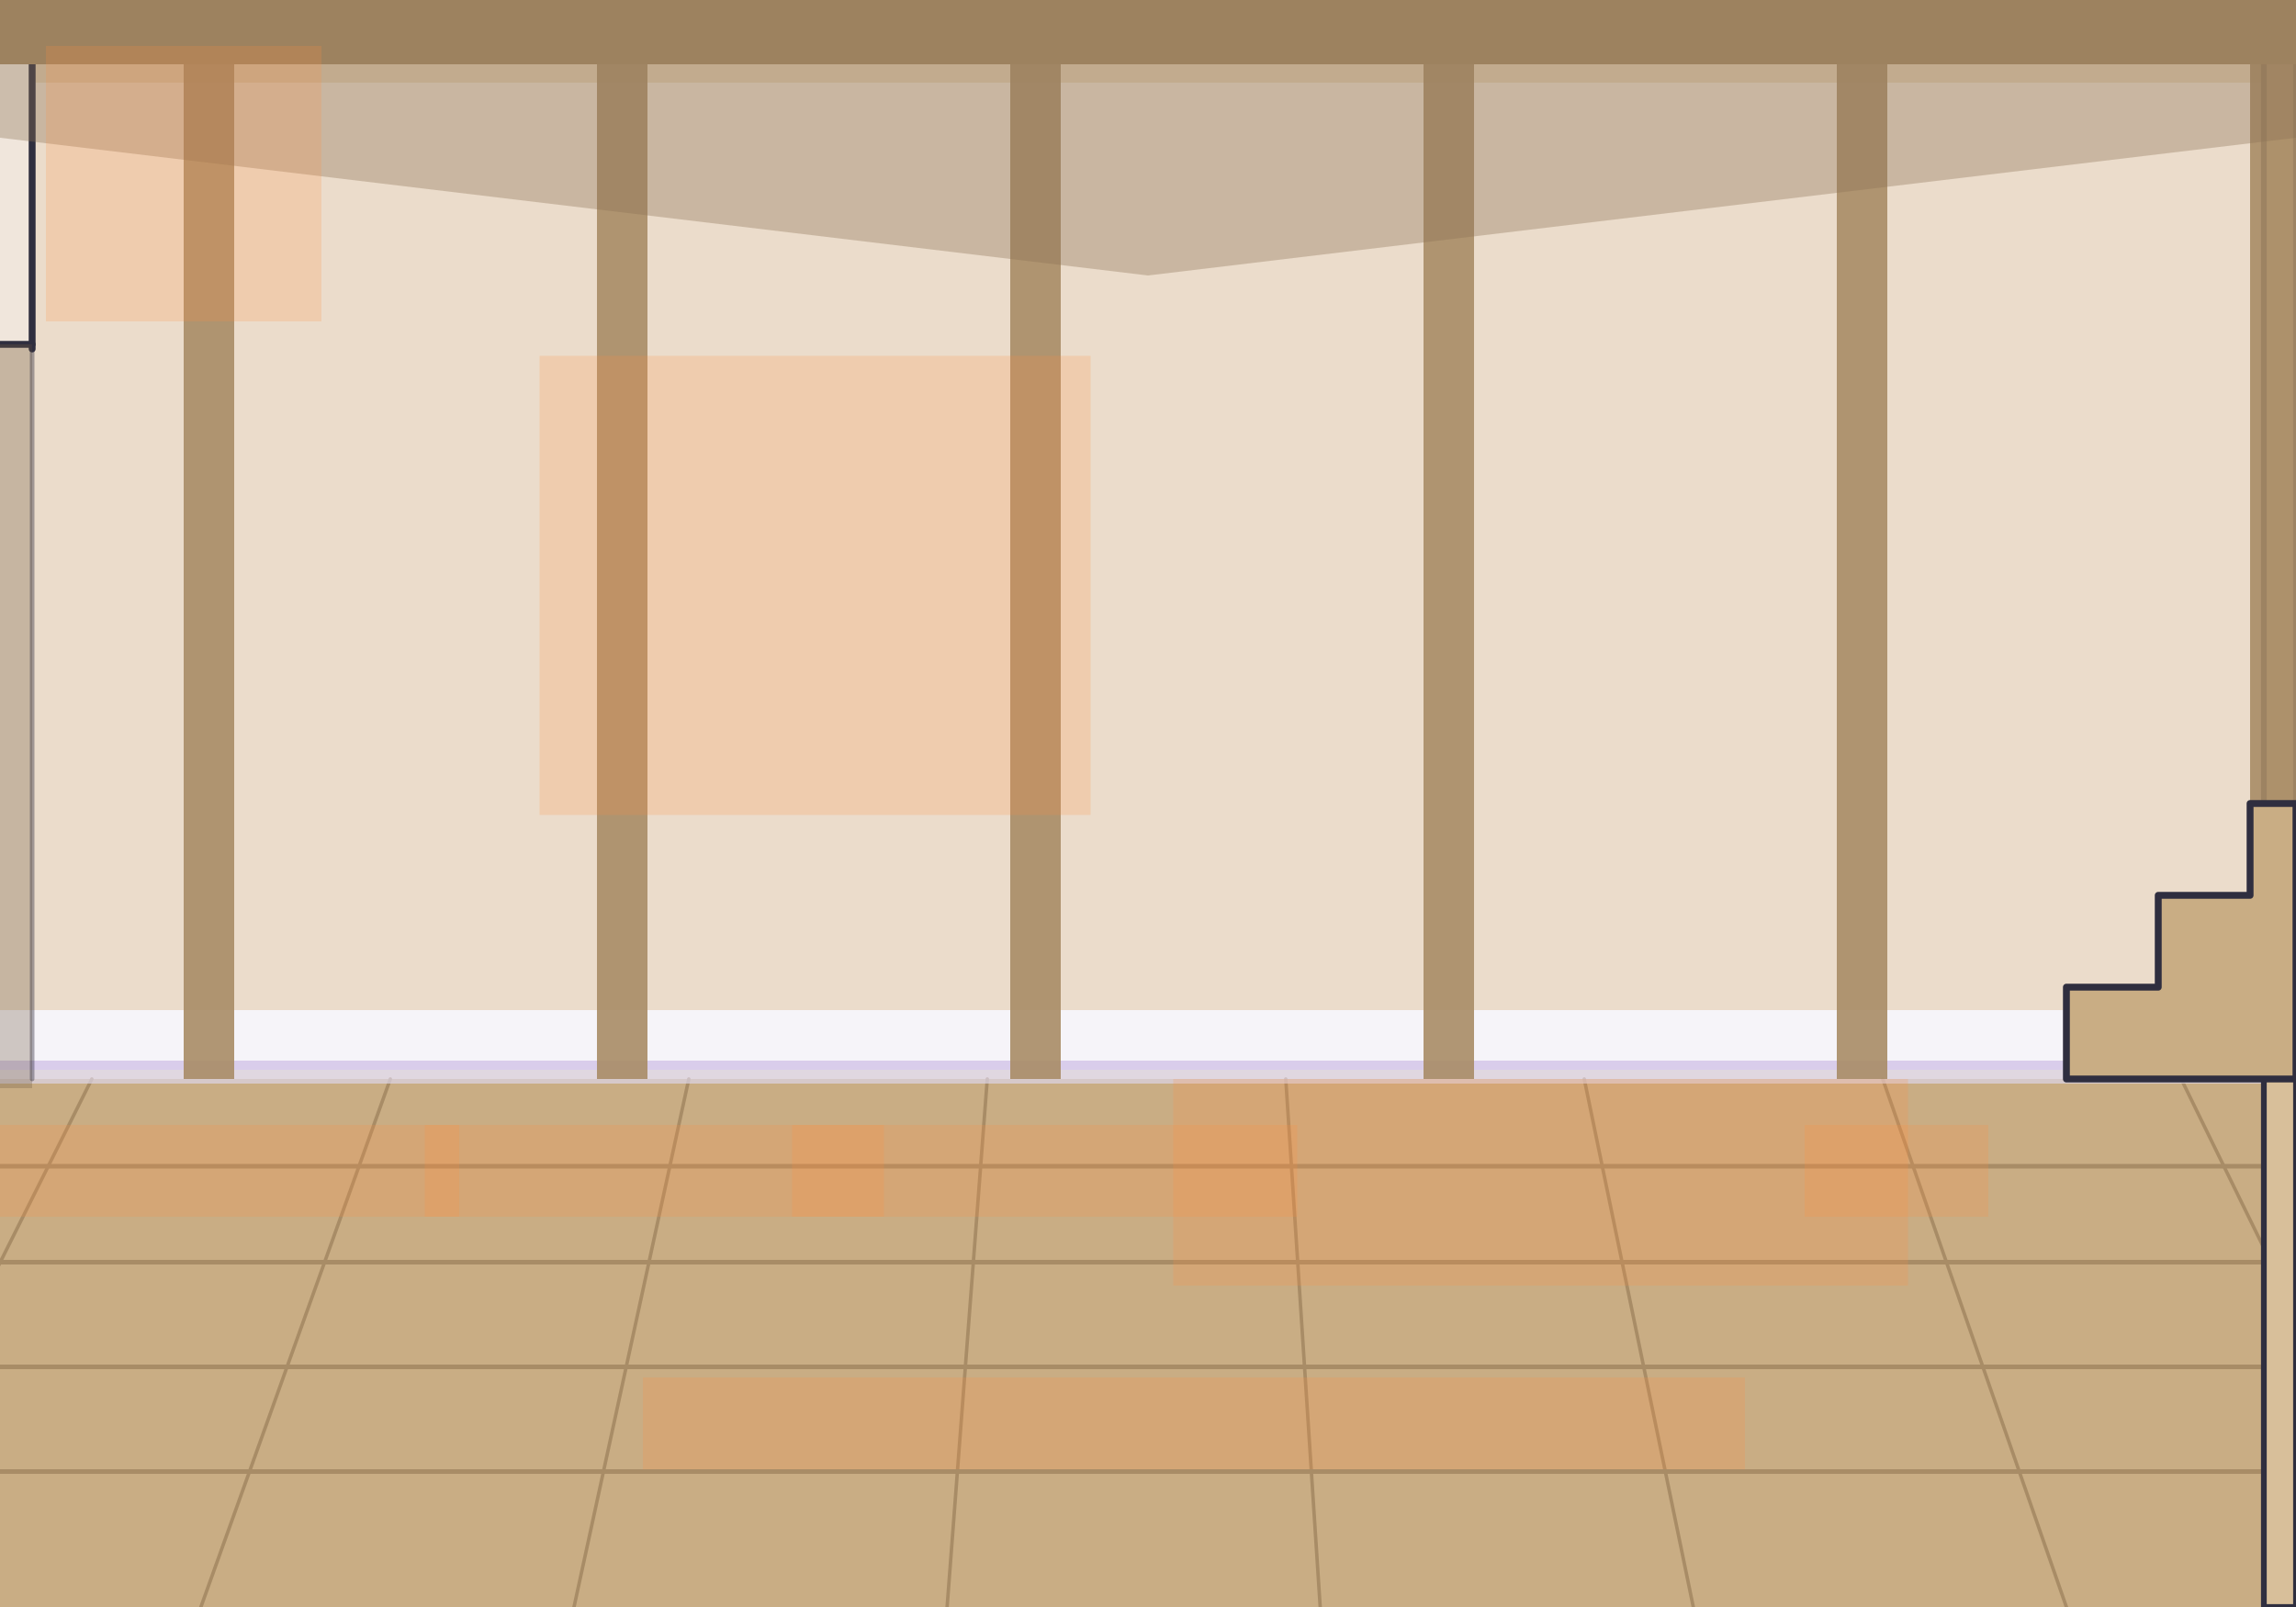
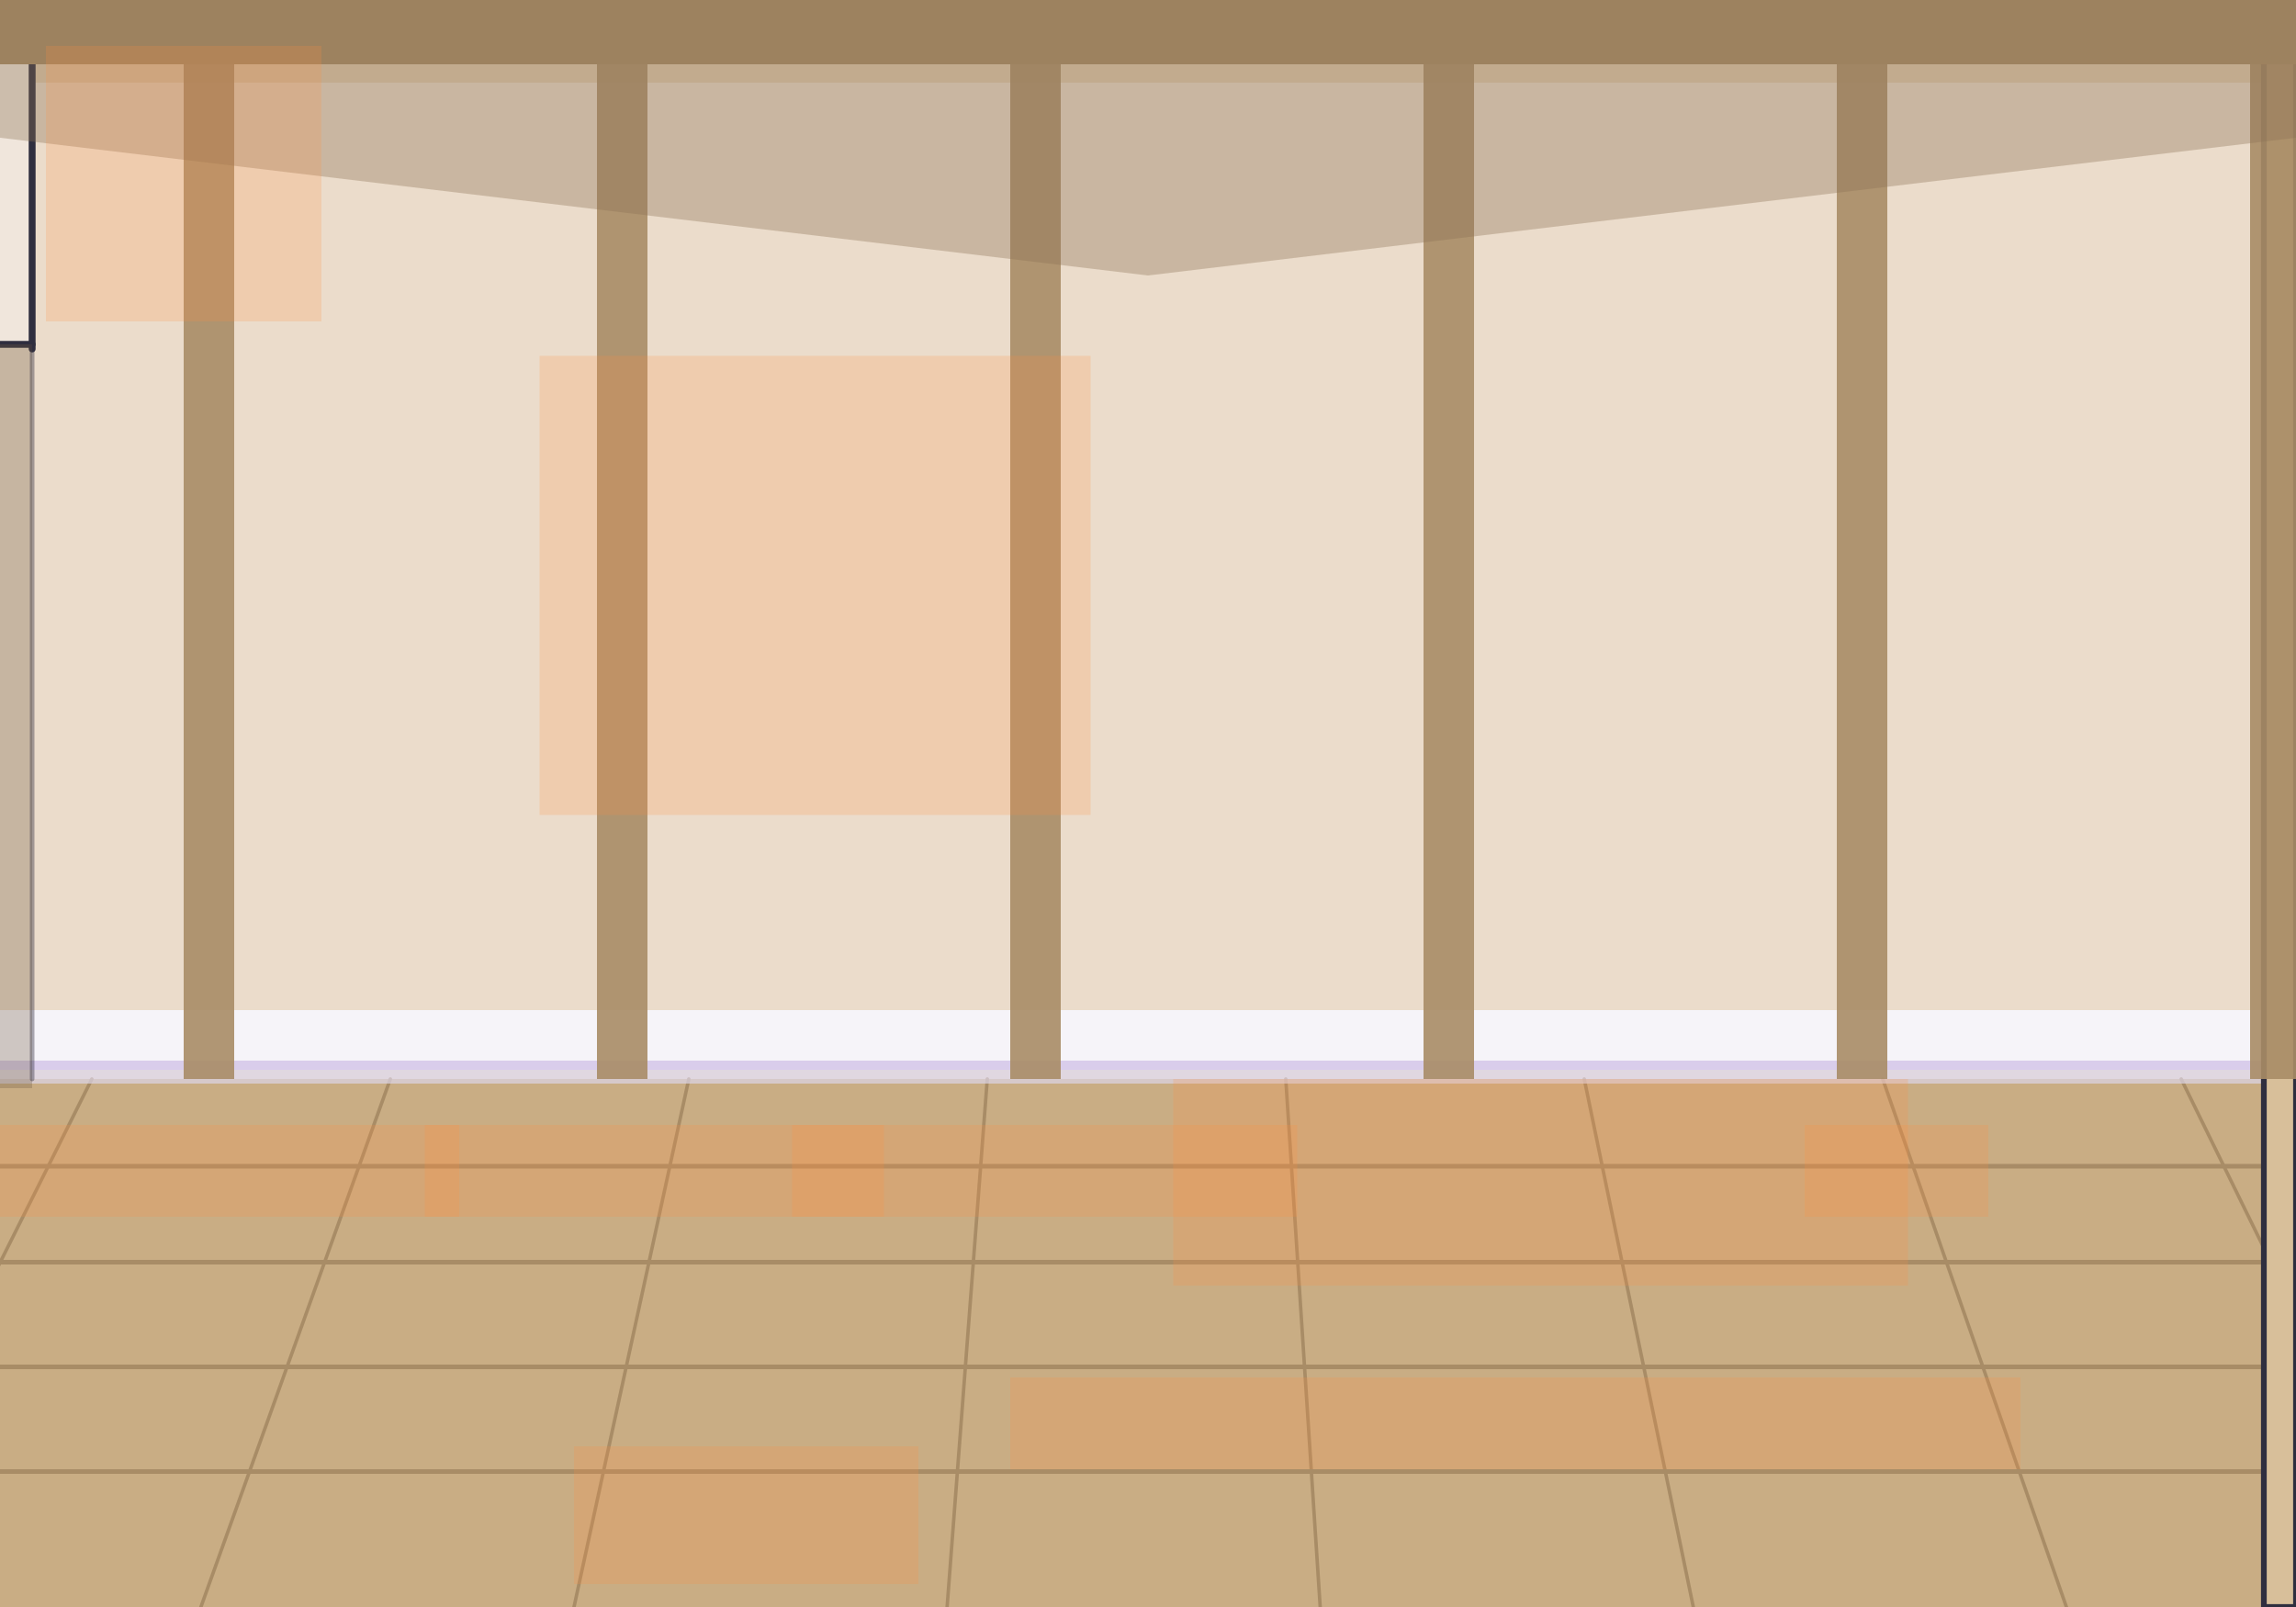
<svg xmlns="http://www.w3.org/2000/svg" viewBox="0 0 1000 700" width="1000" height="700">
  <g id="stěna">
    <rect x="0" y="0" width="1000" height="470" fill="#EBDCCB" stroke="none" />
    <rect x="0" y="0" width="1000" height="36" fill="#D8BF9A" stroke="none" opacity="0.6" />
  </g>
  <g id="podlaha">
    <rect x="0" y="470" width="1000" height="230" fill="#C9AD84" stroke="none" />
    <path d="M 0 508 L 1000 508" stroke="#A88C66" stroke-width="2" stroke-linejoin="round" stroke-linecap="round" />
    <path d="M 0 549.8 L 1000 549.8" stroke="#A88C66" stroke-width="2" stroke-linejoin="round" stroke-linecap="round" />
    <path d="M 0 595.4 L 1000 595.4" stroke="#A88C66" stroke-width="2" stroke-linejoin="round" stroke-linecap="round" />
    <path d="M 0 641 L 1000 641" stroke="#A88C66" stroke-width="2" stroke-linejoin="round" stroke-linecap="round" />
    <path d="M 40 470 L -75 700" stroke="#A88C66" stroke-width="1.5" stroke-linejoin="round" stroke-linecap="round" />
    <path d="M 170 470 L 87.5 700" stroke="#A88C66" stroke-width="1.5" stroke-linejoin="round" stroke-linecap="round" />
    <path d="M 300 470 L 250 700" stroke="#A88C66" stroke-width="1.5" stroke-linejoin="round" stroke-linecap="round" />
    <path d="M 430 470 L 412.5 700" stroke="#A88C66" stroke-width="1.5" stroke-linejoin="round" stroke-linecap="round" />
    <path d="M 560 470 L 575 700" stroke="#A88C66" stroke-width="1.5" stroke-linejoin="round" stroke-linecap="round" />
    <path d="M 690 470 L 737.5 700" stroke="#A88C66" stroke-width="1.5" stroke-linejoin="round" stroke-linecap="round" />
    <path d="M 820 470 L 900 700" stroke="#A88C66" stroke-width="1.5" stroke-linejoin="round" stroke-linecap="round" />
    <path d="M 950 470 L 1062.5 700" stroke="#A88C66" stroke-width="1.5" stroke-linejoin="round" stroke-linecap="round" />
    <path d="M 1080 470 L 1225 700" stroke="#A88C66" stroke-width="1.5" stroke-linejoin="round" stroke-linecap="round" />
  </g>
  <g id="lišta">
    <rect x="0" y="440" width="1000" height="26" fill="#F6F4F9" stroke="none" />
    <rect x="0" y="462" width="1000" height="4" fill="#D9CDEB" stroke="none" />
    <rect x="0" y="466" width="1000" height="6" fill="#DCD4E8" stroke="none" opacity="0.7" />
  </g>
  <g id="průchod levý">
    <rect x="0" y="0" width="14" height="150" fill="#F0E6DC" stroke="none" />
    <path d="M 14 0 L 14 152" stroke="#2F2E3F" stroke-width="3" stroke-linejoin="round" stroke-linecap="round" />
    <path d="M 0 150 L 14 150" stroke="#2F2E3F" stroke-width="3" stroke-linejoin="round" stroke-linecap="round" />
    <rect x="0" y="150" width="14" height="324" fill="#6F5A41" stroke="none" opacity="0.3" />
    <path d="M 14 150 L 14 470" stroke="#2F2E3F" stroke-width="2" stroke-linejoin="round" stroke-linecap="round" opacity="0.4" />
  </g>
  <g id="zeď pravá">
    <rect x="986" y="0" width="14" height="700" fill="#D8BF9A" stroke="#2F2E3F" stroke-width="2.5" stroke-linejoin="round" stroke-linecap="round" />
  </g>
  <g id="trámy">
    <rect x="0" y="0" width="1000" height="28" fill="#A88C66" stroke="none" />
    <rect x="80" y="0" width="22" height="470" fill="#A88C66" stroke="none" opacity="0.9" />
    <rect x="260" y="0" width="22" height="470" fill="#A88C66" stroke="none" opacity="0.9" />
    <rect x="440" y="0" width="22" height="470" fill="#A88C66" stroke="none" opacity="0.9" />
    <rect x="620" y="0" width="22" height="470" fill="#A88C66" stroke="none" opacity="0.9" />
    <rect x="800" y="0" width="22" height="470" fill="#A88C66" stroke="none" opacity="0.9" />
    <rect x="980" y="0" width="22" height="470" fill="#A88C66" stroke="none" opacity="0.9" />
    <path d="M 0 0 L 1000 0 L 1000 60 L 500 120 L 0 60 Z" fill="#8A7052" stroke="none" opacity="0.35" />
  </g>
-   <g id="schodiště">
-     <path d="M 1000 470 L 900 470 L 900 430 L 940 430 L 940 390 L 980 390 L 980 350 L 1000 350 Z" fill="#C9AD84" stroke="#2F2E3F" stroke-width="3" stroke-linejoin="round" stroke-linecap="round" />
-   </g>
  <rect id="@slot krabice" x="511" y="470" width="320" height="90" fill="#FF8C3D" opacity="0.2" />
  <rect id="@slot křeslo" x="0" y="490" width="200" height="40" fill="#FF8C3D" opacity="0.2" />
  <rect id="@slot truhla" x="345" y="490" width="220" height="40" fill="#FF8C3D" opacity="0.2" />
  <rect id="@slot kufr" x="185" y="490" width="200" height="40" fill="#FF8C3D" opacity="0.2" />
  <rect id="@slot střešní okno" x="235" y="155" width="240" height="200" fill="#FF8C3D" opacity="0.2" />
  <rect id="@slot lampa" x="786" y="490" width="80" height="40" fill="#FF8C3D" opacity="0.2" />
-   <rect id="@slot koberec" x="280" y="600" width="480" height="40" fill="#FF8C3D" opacity="0.2" />
+   <rect id="@slot koberec" x="440" y="600" width="440" height="40" fill="#FF8C3D" opacity="0.2" />
  <rect id="@slot pavučina" x="20" y="20" width="120" height="120" fill="#FF8C3D" opacity="0.2" />
+   <rect id="@slot poklop" x="250" y="630" width="150" height="60" fill="#FF8C3D" opacity="0.2" />
</svg>
